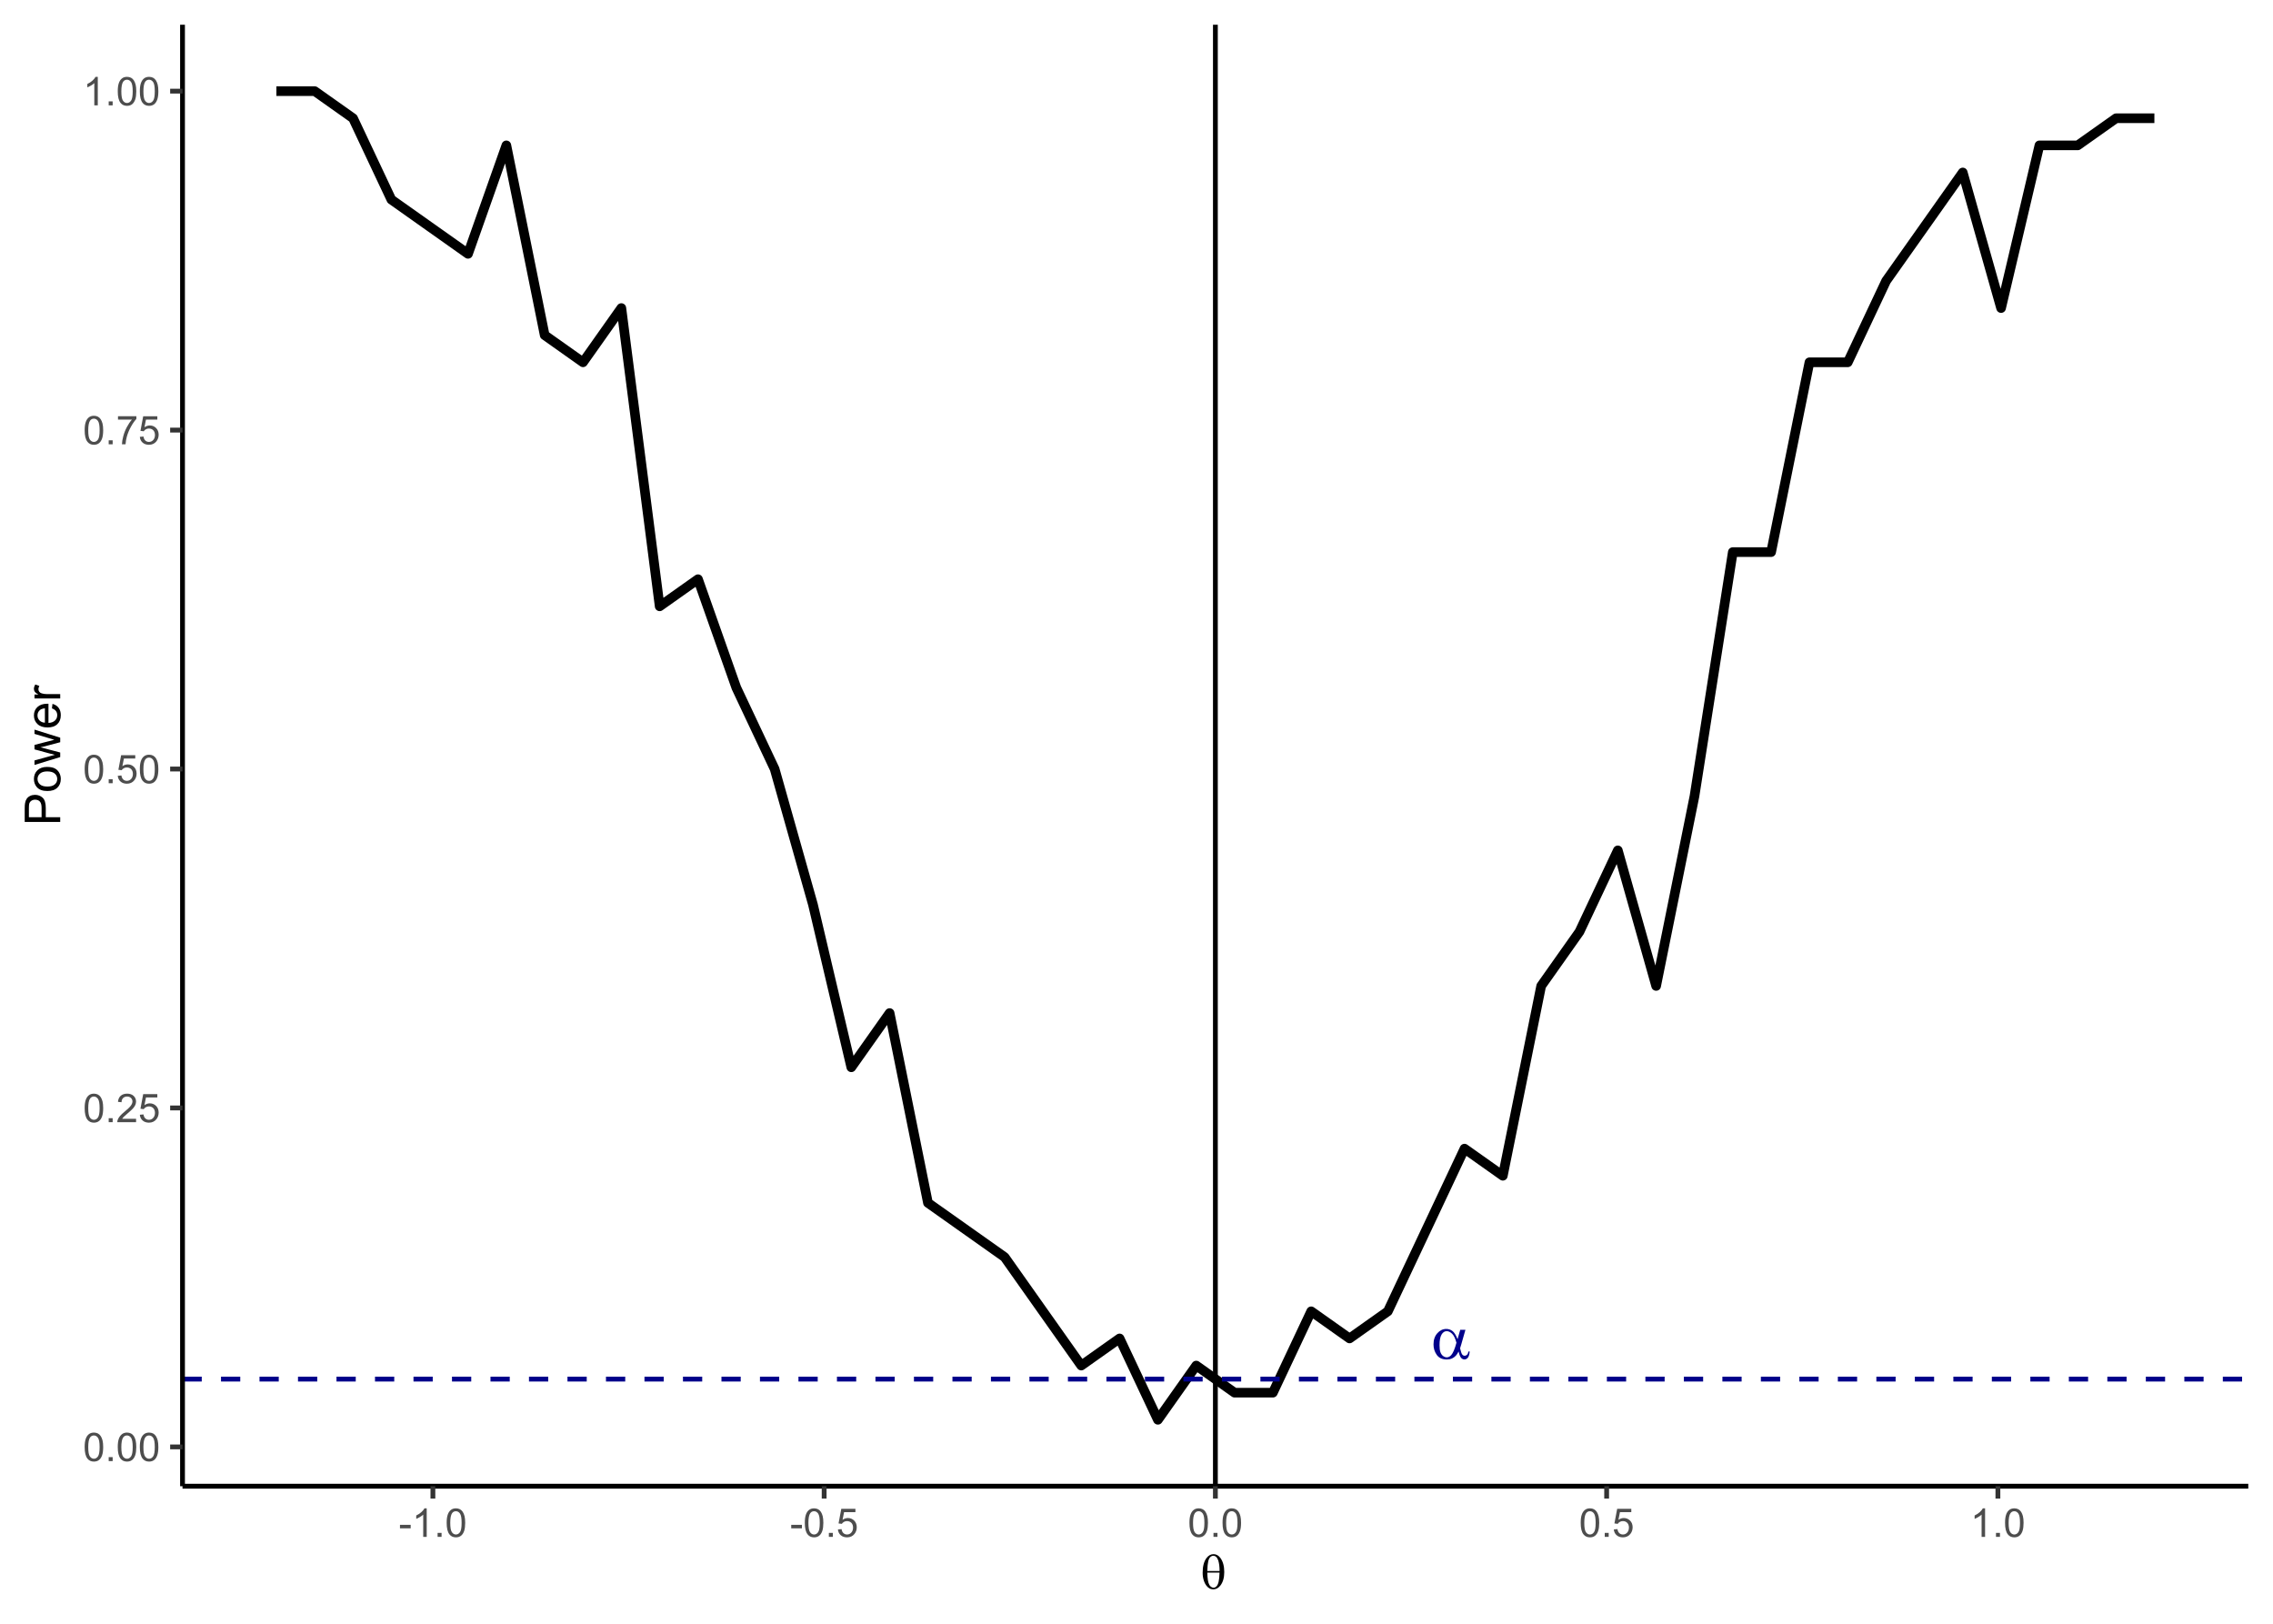
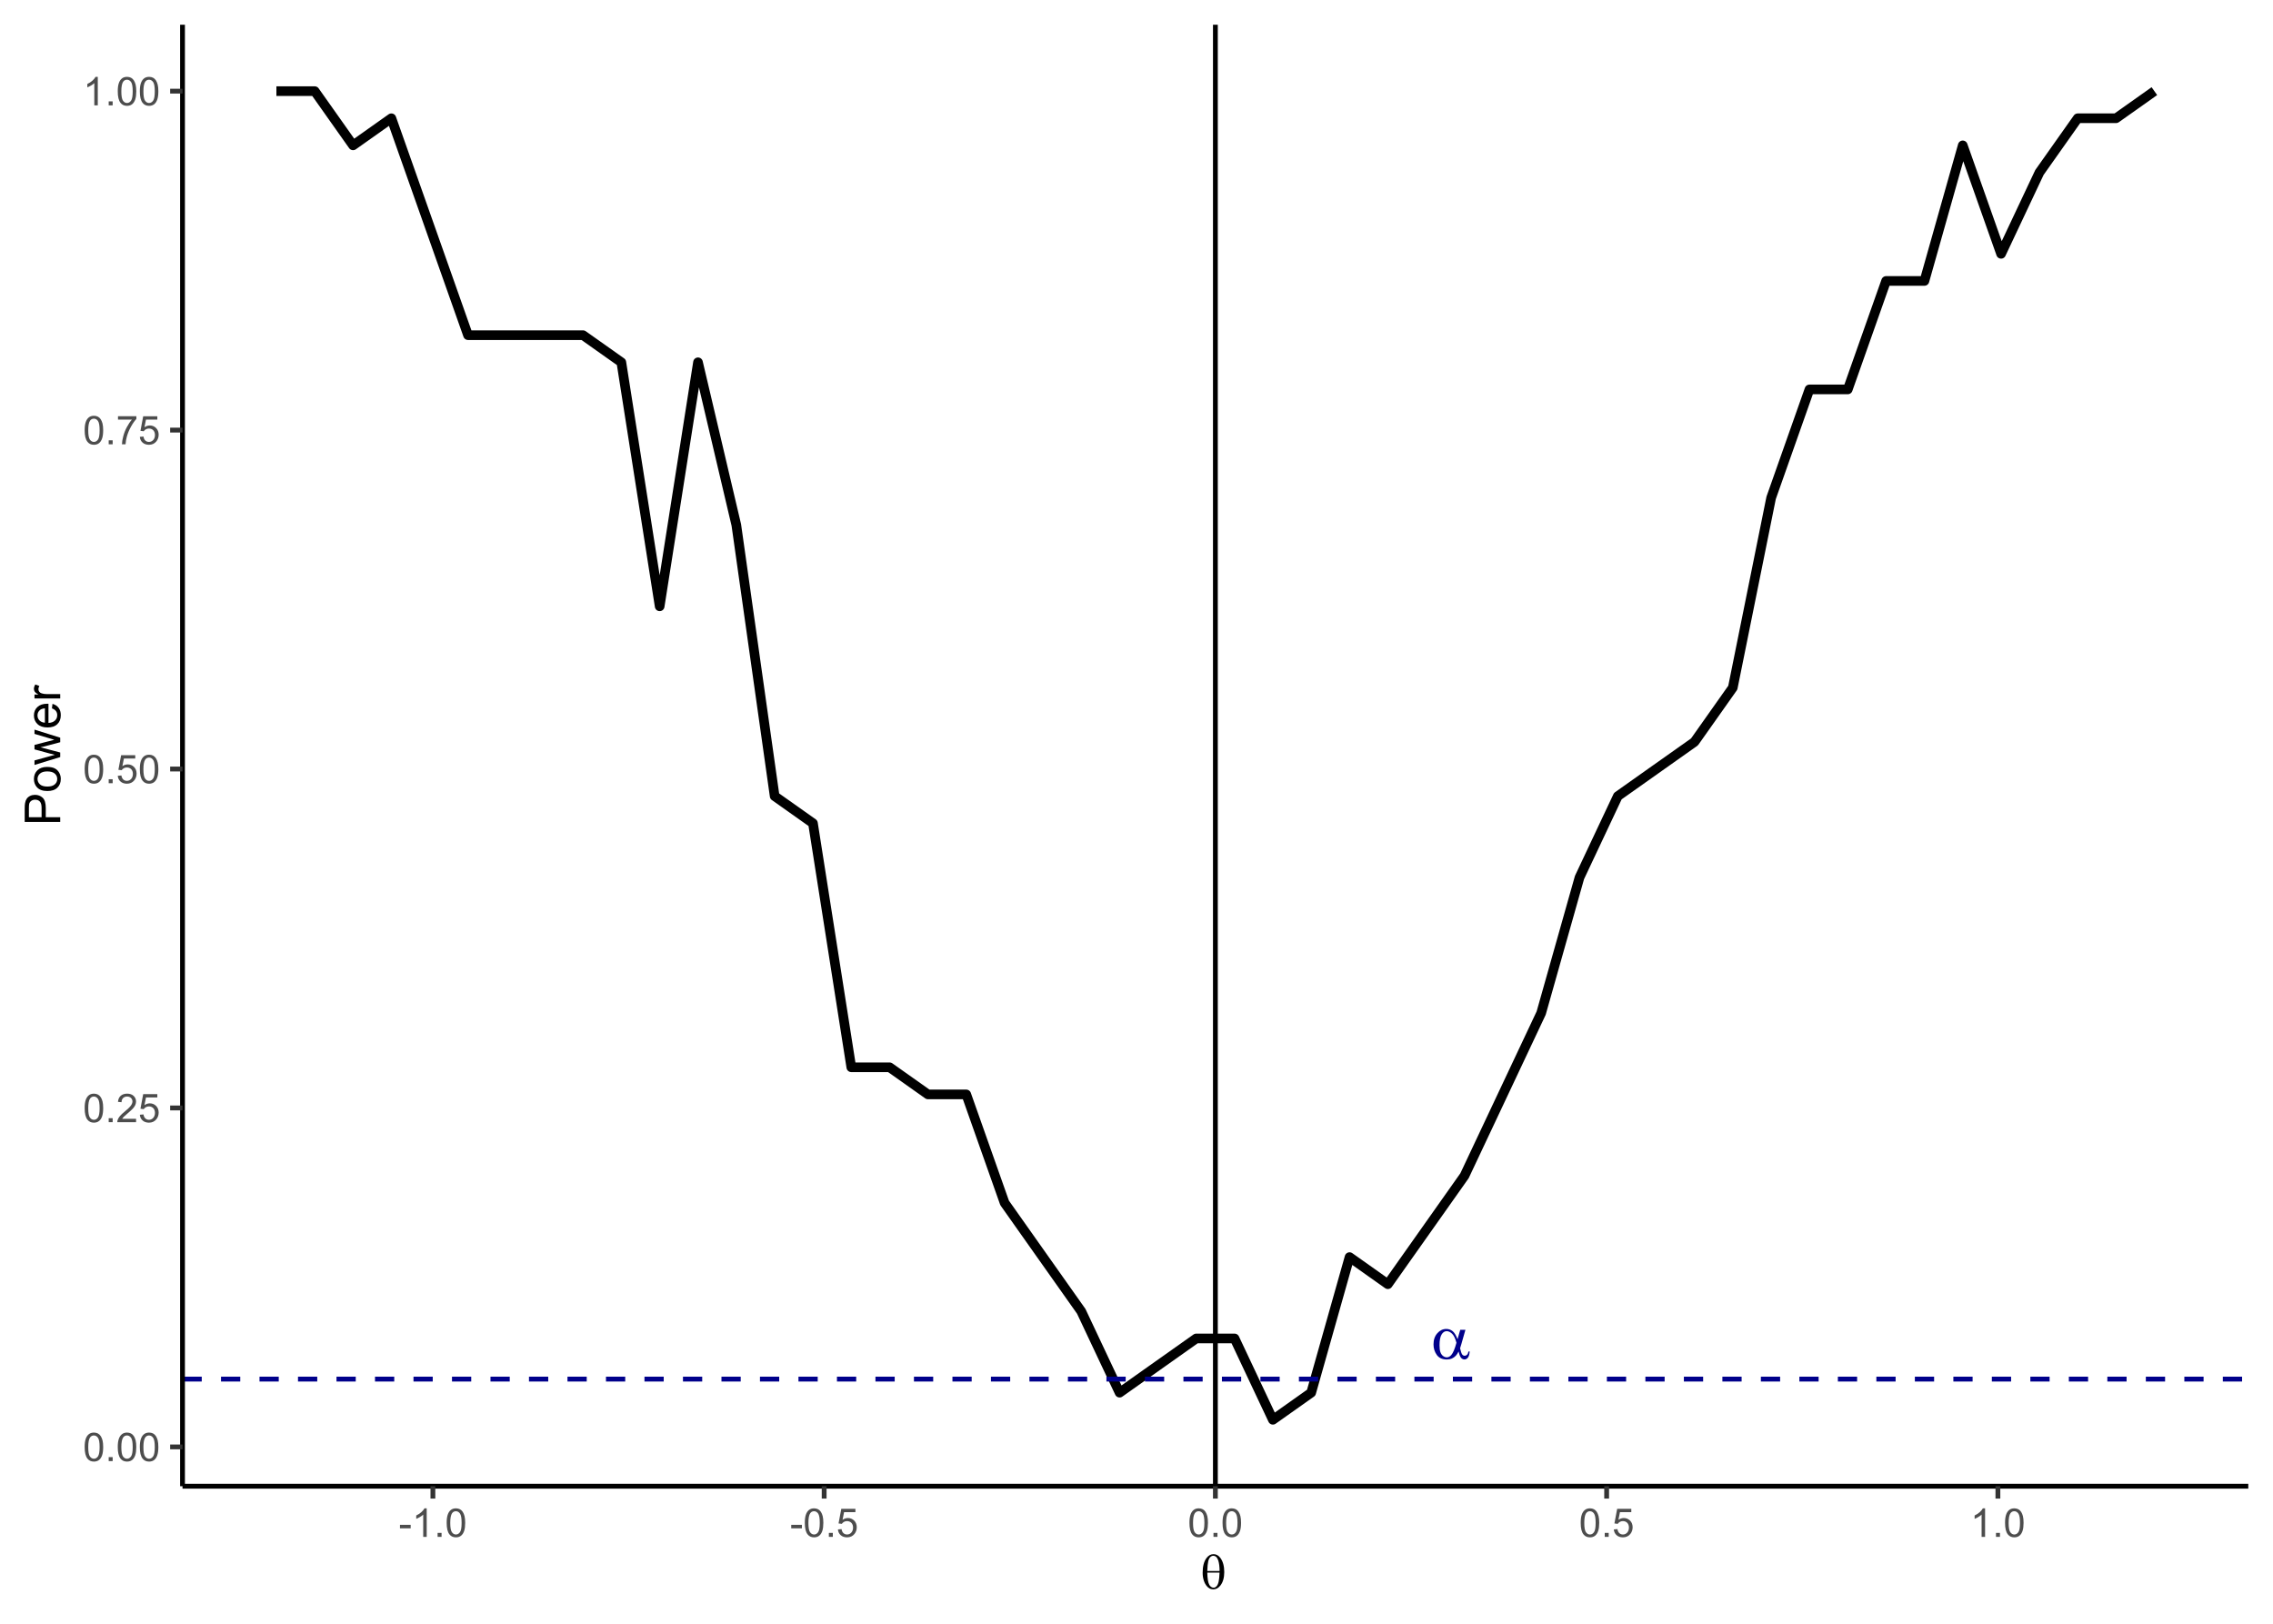
<svg xmlns="http://www.w3.org/2000/svg" xmlns:xlink="http://www.w3.org/1999/xlink" width="504pt" height="360pt" viewBox="0 0 504 360" version="1.1">
  <defs>
    <g>
      <symbol overflow="visible" id="glyph0-0">
        <path style="stroke:none;" d="M 0.715 0 L 0.715 -8.891 L 7.828 -8.891 L 7.828 0 Z M 0.938 -0.223 L 7.605 -0.223 L 7.605 -8.668 L 0.938 -8.668 Z M 0.938 -0.223 " />
      </symbol>
      <symbol overflow="visible" id="glyph0-1">
        <path style="stroke:none;" d="M 6.508 -6.363 L 7.66 -6.363 L 6.758 -3.203 C 6.695 -3 6.602 -2.688 6.473 -2.266 C 6.648 -1.551 6.781 -1.125 6.871 -0.988 C 7.035 -0.73 7.246 -0.602 7.504 -0.605 C 7.688 -0.602 7.859 -0.68 8.016 -0.832 C 8.172 -0.984 8.273 -1.223 8.328 -1.551 L 8.605 -1.551 C 8.539 -0.879 8.398 -0.418 8.184 -0.164 C 7.969 0.086 7.723 0.211 7.441 0.215 C 7.176 0.211 6.934 0.102 6.719 -0.117 C 6.504 -0.34 6.312 -0.816 6.141 -1.551 C 5.938 -1.145 5.738 -0.84 5.543 -0.633 C 5.27 -0.344 4.973 -0.133 4.652 0.008 C 4.332 0.148 3.969 0.223 3.562 0.223 C 2.539 0.223 1.785 -0.117 1.305 -0.797 C 0.82 -1.477 0.578 -2.25 0.582 -3.125 C 0.578 -4.141 0.863 -4.969 1.43 -5.602 C 1.992 -6.234 2.652 -6.551 3.418 -6.551 C 3.941 -6.551 4.406 -6.387 4.812 -6.066 C 5.211 -5.742 5.578 -5.145 5.91 -4.273 Z M 5.668 -3.492 C 5.414 -4.445 5.094 -5.109 4.703 -5.492 C 4.309 -5.867 3.906 -6.059 3.5 -6.059 C 3.043 -6.059 2.668 -5.809 2.367 -5.309 C 2.066 -4.809 1.914 -4.016 1.918 -2.93 C 1.914 -2.285 1.98 -1.777 2.109 -1.414 C 2.238 -1.043 2.434 -0.758 2.695 -0.559 C 2.957 -0.355 3.234 -0.258 3.527 -0.258 C 3.883 -0.258 4.207 -0.422 4.508 -0.75 C 4.906 -1.195 5.293 -2.109 5.668 -3.492 Z M 5.668 -3.492 " />
      </symbol>
      <symbol overflow="visible" id="glyph1-0">
        <path style="stroke:none;" d="M 1.102 0 L 1.102 -5.5 L 5.5 -5.5 L 5.5 0 Z M 1.238 -0.137 L 5.363 -0.137 L 5.363 -5.363 L 1.238 -5.363 Z M 1.238 -0.137 " />
      </symbol>
      <symbol overflow="visible" id="glyph1-1">
        <path style="stroke:none;" d="M 0.367 -3.105 C 0.363 -3.848 0.438 -4.445 0.594 -4.902 C 0.742 -5.355 0.973 -5.707 1.277 -5.953 C 1.578 -6.199 1.957 -6.32 2.418 -6.324 C 2.754 -6.32 3.051 -6.254 3.309 -6.121 C 3.562 -5.984 3.773 -5.789 3.938 -5.531 C 4.102 -5.273 4.23 -4.961 4.328 -4.594 C 4.422 -4.227 4.469 -3.73 4.473 -3.105 C 4.469 -2.367 4.395 -1.77 4.242 -1.316 C 4.09 -0.859 3.863 -0.508 3.562 -0.262 C 3.258 -0.016 2.875 0.105 2.418 0.109 C 1.809 0.105 1.332 -0.109 0.988 -0.547 C 0.57 -1.066 0.363 -1.922 0.367 -3.105 Z M 1.16 -3.105 C 1.16 -2.07 1.281 -1.379 1.523 -1.039 C 1.766 -0.695 2.062 -0.527 2.418 -0.527 C 2.773 -0.527 3.074 -0.699 3.316 -1.043 C 3.559 -1.387 3.68 -2.074 3.68 -3.105 C 3.68 -4.145 3.559 -4.832 3.316 -5.172 C 3.074 -5.512 2.77 -5.684 2.41 -5.684 C 2.051 -5.684 1.77 -5.531 1.559 -5.234 C 1.293 -4.844 1.16 -4.137 1.16 -3.105 Z M 1.16 -3.105 " />
      </symbol>
      <symbol overflow="visible" id="glyph1-2">
        <path style="stroke:none;" d="M 0.801 0 L 0.801 -0.883 L 1.68 -0.883 L 1.68 0 Z M 0.801 0 " />
      </symbol>
      <symbol overflow="visible" id="glyph1-3">
        <path style="stroke:none;" d="M 4.43 -0.742 L 4.43 0 L 0.266 0 C 0.258 -0.188 0.289 -0.367 0.355 -0.539 C 0.461 -0.82 0.629 -1.098 0.863 -1.375 C 1.094 -1.648 1.434 -1.965 1.879 -2.328 C 2.562 -2.887 3.023 -3.332 3.266 -3.664 C 3.5 -3.988 3.621 -4.301 3.625 -4.594 C 3.621 -4.898 3.512 -5.156 3.297 -5.367 C 3.074 -5.578 2.789 -5.684 2.441 -5.684 C 2.066 -5.684 1.77 -5.57 1.547 -5.348 C 1.32 -5.125 1.207 -4.816 1.207 -4.422 L 0.414 -4.504 C 0.465 -5.094 0.668 -5.543 1.027 -5.855 C 1.379 -6.164 1.855 -6.32 2.457 -6.324 C 3.059 -6.32 3.539 -6.152 3.891 -5.82 C 4.242 -5.484 4.418 -5.07 4.422 -4.578 C 4.418 -4.32 4.367 -4.074 4.266 -3.832 C 4.164 -3.59 3.992 -3.332 3.754 -3.062 C 3.512 -2.793 3.113 -2.426 2.562 -1.957 C 2.094 -1.566 1.797 -1.301 1.664 -1.16 C 1.531 -1.02 1.422 -0.879 1.34 -0.742 Z M 4.43 -0.742 " />
      </symbol>
      <symbol overflow="visible" id="glyph1-4">
        <path style="stroke:none;" d="M 0.367 -1.648 L 1.176 -1.719 C 1.234 -1.32 1.375 -1.023 1.594 -0.824 C 1.812 -0.625 2.078 -0.527 2.391 -0.527 C 2.762 -0.527 3.074 -0.668 3.336 -0.949 C 3.59 -1.23 3.719 -1.602 3.723 -2.066 C 3.719 -2.504 3.594 -2.852 3.348 -3.109 C 3.098 -3.363 2.773 -3.492 2.375 -3.492 C 2.125 -3.492 1.902 -3.434 1.703 -3.32 C 1.5 -3.207 1.344 -3.062 1.23 -2.883 L 0.504 -2.977 L 1.113 -6.215 L 4.246 -6.215 L 4.246 -5.473 L 1.73 -5.473 L 1.391 -3.781 C 1.766 -4.039 2.164 -4.172 2.582 -4.176 C 3.129 -4.172 3.594 -3.98 3.973 -3.605 C 4.352 -3.223 4.539 -2.734 4.543 -2.137 C 4.539 -1.562 4.375 -1.07 4.043 -0.656 C 3.637 -0.148 3.086 0.105 2.391 0.109 C 1.816 0.105 1.348 -0.051 0.984 -0.371 C 0.621 -0.691 0.414 -1.117 0.367 -1.648 Z M 0.367 -1.648 " />
      </symbol>
      <symbol overflow="visible" id="glyph1-5">
        <path style="stroke:none;" d="M 0.418 -5.473 L 0.418 -6.219 L 4.496 -6.219 L 4.496 -5.617 C 4.09 -5.188 3.691 -4.621 3.301 -3.914 C 2.902 -3.203 2.602 -2.473 2.391 -1.73 C 2.234 -1.199 2.133 -0.625 2.094 0 L 1.297 0 C 1.305 -0.492 1.402 -1.09 1.59 -1.793 C 1.773 -2.496 2.043 -3.172 2.391 -3.824 C 2.738 -4.477 3.109 -5.027 3.504 -5.473 Z M 0.418 -5.473 " />
      </symbol>
      <symbol overflow="visible" id="glyph1-6">
        <path style="stroke:none;" d="M 3.277 0 L 2.504 0 L 2.504 -4.93 C 2.316 -4.75 2.074 -4.574 1.773 -4.395 C 1.469 -4.215 1.195 -4.082 0.957 -3.996 L 0.957 -4.742 C 1.387 -4.941 1.766 -5.188 2.09 -5.48 C 2.414 -5.77 2.645 -6.051 2.781 -6.324 L 3.277 -6.324 Z M 3.277 0 " />
      </symbol>
      <symbol overflow="visible" id="glyph1-7">
        <path style="stroke:none;" d="M 0.281 -1.891 L 0.281 -2.668 L 2.656 -2.668 L 2.656 -1.891 Z M 0.281 -1.891 " />
      </symbol>
      <symbol overflow="visible" id="glyph2-0">
        <path style="stroke:none;" d="M 0.555 0 L 0.555 -6.875 L 6.055 -6.875 L 6.055 0 Z M 0.727 -0.172 L 5.883 -0.172 L 5.883 -6.703 L 0.727 -6.703 Z M 0.727 -0.172 " />
      </symbol>
      <symbol overflow="visible" id="glyph2-1">
        <path style="stroke:none;" d="M 0.477 -3.52 C 0.473 -4.926 0.762 -6.012 1.336 -6.777 C 1.77 -7.348 2.289 -7.633 2.895 -7.637 C 3.48 -7.633 3.98 -7.359 4.398 -6.812 C 4.977 -6.039 5.266 -4.992 5.27 -3.668 C 5.266 -2.406 4.98 -1.41 4.414 -0.684 C 3.969 -0.117 3.449 0.164 2.848 0.168 C 2.52 0.164 2.219 0.09 1.953 -0.066 C 1.68 -0.223 1.441 -0.453 1.238 -0.75 C 1.027 -1.047 0.871 -1.359 0.762 -1.695 C 0.57 -2.266 0.473 -2.875 0.477 -3.52 Z M 4.234 -3.898 C 4.227 -4.828 4.137 -5.578 3.965 -6.148 C 3.824 -6.578 3.645 -6.891 3.422 -7.078 C 3.258 -7.211 3.066 -7.277 2.852 -7.281 C 2.605 -7.277 2.383 -7.184 2.18 -6.996 C 1.977 -6.809 1.82 -6.492 1.715 -6.047 C 1.609 -5.602 1.539 -4.883 1.504 -3.898 Z M 1.504 -3.547 C 1.516 -2.906 1.562 -2.336 1.648 -1.828 C 1.707 -1.438 1.812 -1.098 1.965 -0.816 C 2.051 -0.641 2.184 -0.496 2.359 -0.379 C 2.527 -0.258 2.711 -0.199 2.91 -0.199 C 3.137 -0.199 3.355 -0.305 3.562 -0.52 C 3.766 -0.734 3.918 -1.082 4.027 -1.559 C 4.129 -2.035 4.195 -2.695 4.223 -3.547 Z M 1.504 -3.547 " />
      </symbol>
      <symbol overflow="visible" id="glyph3-0">
        <path style="stroke:none;" d="M 0 -1.375 L -6.875 -1.375 L -6.875 -6.875 L 0 -6.875 Z M -0.172 -1.547 L -0.172 -6.703 L -6.703 -6.703 L -6.703 -1.547 Z M -0.172 -1.547 " />
      </symbol>
      <symbol overflow="visible" id="glyph3-1">
        <path style="stroke:none;" d="M 0 -0.848 L -7.875 -0.848 L -7.875 -3.82 C -7.875 -4.34 -7.848 -4.738 -7.797 -5.016 C -7.73 -5.402 -7.609 -5.727 -7.43 -5.988 C -7.25 -6.25 -6.996 -6.461 -6.672 -6.621 C -6.344 -6.777 -5.984 -6.855 -5.598 -6.859 C -4.926 -6.855 -4.359 -6.641 -3.895 -6.219 C -3.43 -5.789 -3.199 -5.02 -3.199 -3.91 L -3.203 -1.891 L 0 -1.891 Z M -4.129 -1.891 L -4.129 -3.926 C -4.125 -4.598 -4.25 -5.074 -4.504 -5.359 C -4.754 -5.641 -5.105 -5.781 -5.562 -5.785 C -5.891 -5.781 -6.176 -5.699 -6.41 -5.535 C -6.645 -5.367 -6.797 -5.148 -6.875 -4.875 C -6.918 -4.699 -6.941 -4.375 -6.945 -3.906 L -6.945 -1.891 Z M -4.129 -1.891 " />
      </symbol>
      <symbol overflow="visible" id="glyph3-2">
        <path style="stroke:none;" d="M -2.852 -0.367 C -3.906 -0.363 -4.688 -0.656 -5.199 -1.246 C -5.617 -1.734 -5.828 -2.332 -5.832 -3.039 C -5.828 -3.82 -5.574 -4.461 -5.062 -4.961 C -4.547 -5.457 -3.836 -5.707 -2.934 -5.711 C -2.195 -5.707 -1.617 -5.598 -1.199 -5.379 C -0.777 -5.156 -0.449 -4.832 -0.219 -4.414 C 0.016 -3.992 0.129 -3.535 0.129 -3.039 C 0.129 -2.238 -0.125 -1.594 -0.637 -1.105 C -1.148 -0.609 -1.887 -0.363 -2.852 -0.367 Z M -2.852 -1.359 C -2.121 -1.359 -1.574 -1.516 -1.211 -1.836 C -0.844 -2.152 -0.66 -2.555 -0.664 -3.039 C -0.66 -3.516 -0.844 -3.914 -1.211 -4.234 C -1.574 -4.551 -2.133 -4.711 -2.883 -4.715 C -3.586 -4.711 -4.117 -4.551 -4.484 -4.234 C -4.844 -3.91 -5.027 -3.512 -5.031 -3.039 C -5.027 -2.555 -4.848 -2.152 -4.488 -1.836 C -4.129 -1.516 -3.582 -1.359 -2.852 -1.359 Z M -2.852 -1.359 " />
      </symbol>
      <symbol overflow="visible" id="glyph3-3">
        <path style="stroke:none;" d="M 0 -1.777 L -5.703 -0.031 L -5.703 -1.031 L -2.41 -1.938 L -1.188 -2.277 C -1.246 -2.289 -1.637 -2.387 -2.363 -2.574 L -5.703 -3.48 L -5.703 -4.473 L -2.395 -5.328 L -1.305 -5.613 L -2.406 -5.941 L -5.703 -6.918 L -5.703 -7.859 L 0 -6.074 L 0 -5.07 L -3.414 -4.164 L -4.387 -3.941 L 0 -2.789 Z M 0 -1.777 " />
      </symbol>
      <symbol overflow="visible" id="glyph3-4">
        <path style="stroke:none;" d="M -1.836 -4.629 L -1.715 -5.629 C -1.125 -5.469 -0.672 -5.176 -0.352 -4.75 C -0.031 -4.324 0.129 -3.781 0.129 -3.121 C 0.129 -2.281 -0.125 -1.617 -0.641 -1.133 C -1.152 -0.641 -1.875 -0.398 -2.805 -0.402 C -3.762 -0.398 -4.504 -0.645 -5.035 -1.145 C -5.562 -1.637 -5.828 -2.277 -5.832 -3.066 C -5.828 -3.824 -5.57 -4.449 -5.051 -4.934 C -4.531 -5.418 -3.801 -5.66 -2.863 -5.66 C -2.805 -5.66 -2.719 -5.656 -2.605 -5.656 L -2.605 -1.402 C -1.977 -1.434 -1.496 -1.613 -1.164 -1.934 C -0.828 -2.25 -0.66 -2.645 -0.664 -3.125 C -0.66 -3.477 -0.754 -3.781 -0.941 -4.031 C -1.125 -4.281 -1.422 -4.48 -1.836 -4.629 Z M -3.398 -1.457 L -3.398 -4.641 C -3.879 -4.598 -4.238 -4.473 -4.48 -4.273 C -4.852 -3.961 -5.039 -3.562 -5.039 -3.078 C -5.039 -2.629 -4.891 -2.258 -4.594 -1.957 C -4.297 -1.652 -3.898 -1.484 -3.398 -1.457 Z M -3.398 -1.457 " />
      </symbol>
      <symbol overflow="visible" id="glyph3-5">
        <path style="stroke:none;" d="M 0 -0.715 L -5.703 -0.715 L -5.703 -1.586 L -4.84 -1.586 C -5.242 -1.805 -5.508 -2.008 -5.637 -2.199 C -5.766 -2.383 -5.828 -2.59 -5.832 -2.82 C -5.828 -3.141 -5.727 -3.473 -5.523 -3.812 L -4.625 -3.48 C -4.762 -3.242 -4.832 -3.004 -4.836 -2.773 C -4.832 -2.555 -4.77 -2.363 -4.645 -2.199 C -4.516 -2.027 -4.34 -1.91 -4.113 -1.844 C -3.77 -1.73 -3.391 -1.676 -2.984 -1.68 L 0 -1.68 Z M 0 -0.715 " />
      </symbol>
    </g>
    <clipPath id="clip1">
      <path d="M 40.469 5.48 L 498.523 5.48 L 498.523 329.508 L 40.469 329.508 Z M 40.469 5.48 " />
    </clipPath>
    <clipPath id="clip2">
      <path d="M 40.469 305 L 498.523 305 L 498.523 307 L 40.469 307 Z M 40.469 305 " />
    </clipPath>
    <clipPath id="clip3">
      <path d="M 268 5.48 L 271 5.48 L 271 329.508 L 268 329.508 Z M 268 5.48 " />
    </clipPath>
  </defs>
  <g id="surface39">
    <rect x="0" y="0" width="504" height="360" style="fill:rgb(100%,100%,100%);fill-opacity:1;stroke:none;" />
    <rect x="0" y="0" width="504" height="360" style="fill:rgb(100%,100%,100%);fill-opacity:1;stroke:none;" />
    <path style="fill:none;stroke-width:1.067;stroke-linecap:round;stroke-linejoin:round;stroke:rgb(100%,100%,100%);stroke-opacity:1;stroke-miterlimit:10;" d="M 0 360 L 504 360 L 504 0 L 0 0 Z M 0 360 " />
    <g clip-path="url(#clip1)" clip-rule="nonzero">
      <path style=" stroke:none;fill-rule:nonzero;fill:rgb(100%,100%,100%);fill-opacity:1;" d="M 40.469 329.508 L 498.523 329.508 L 498.523 5.48 L 40.469 5.48 Z M 40.469 329.508 " />
    </g>
-     <path style="fill:none;stroke-width:2.134;stroke-linecap:butt;stroke-linejoin:round;stroke:rgb(0%,0%,0%);stroke-opacity:1;stroke-miterlimit:10;" d="M 61.289 20.207 L 69.785 20.207 L 78.285 26.219 L 86.781 44.254 L 95.281 50.266 L 103.777 56.277 L 112.277 32.23 L 120.773 74.312 L 129.273 80.324 L 137.773 68.301 L 146.27 134.43 L 154.77 128.418 L 163.266 152.465 L 171.766 170.5 L 180.262 200.559 L 188.762 236.629 L 197.258 224.605 L 205.758 266.688 L 214.254 272.699 L 222.754 278.711 L 231.25 290.734 L 239.75 302.758 L 248.25 296.746 L 256.746 314.781 L 265.246 302.758 L 273.742 308.77 L 282.242 308.77 L 290.738 290.734 L 299.238 296.746 L 307.734 290.734 L 316.234 272.699 L 324.73 254.664 L 333.23 260.676 L 341.73 218.594 L 350.227 206.57 L 358.727 188.535 L 367.223 218.594 L 375.723 176.512 L 384.219 122.406 L 392.719 122.406 L 401.215 80.324 L 409.715 80.324 L 418.211 62.289 L 426.711 50.266 L 435.207 38.242 L 443.707 68.301 L 452.207 32.23 L 460.703 32.23 L 469.203 26.219 L 477.699 26.219 " />
+     <path style="fill:none;stroke-width:2.134;stroke-linecap:butt;stroke-linejoin:round;stroke:rgb(0%,0%,0%);stroke-opacity:1;stroke-miterlimit:10;" d="M 61.289 20.207 L 69.785 20.207 L 78.285 32.23 L 86.781 26.219 L 95.281 50.266 L 103.777 74.312 L 129.273 74.312 L 137.773 80.324 L 146.27 134.43 L 154.77 80.324 L 163.266 116.395 L 171.766 176.512 L 180.262 182.523 L 188.762 236.629 L 197.258 236.629 L 205.758 242.641 L 214.254 242.641 L 222.754 266.688 L 231.25 278.711 L 239.75 290.734 L 248.25 308.77 L 256.746 302.758 L 265.246 296.746 L 273.742 296.746 L 282.242 314.781 L 290.738 308.77 L 299.238 278.711 L 307.734 284.723 L 316.234 272.699 L 324.73 260.676 L 341.73 224.605 L 350.227 194.547 L 358.727 176.512 L 367.223 170.5 L 375.723 164.488 L 384.219 152.465 L 392.719 110.383 L 401.215 86.336 L 409.715 86.336 L 418.211 62.289 L 426.711 62.289 L 435.207 32.23 L 443.707 56.277 L 452.207 38.242 L 460.703 26.219 L 469.203 26.219 L 477.699 20.207 " />
    <g clip-path="url(#clip2)" clip-rule="nonzero">
      <path style="fill:none;stroke-width:1.067;stroke-linecap:butt;stroke-linejoin:round;stroke:rgb(0%,0%,54.51%);stroke-opacity:1;stroke-dasharray:4.268,4.268;stroke-miterlimit:10;" d="M 40.469 305.762 L 498.52 305.762 " />
    </g>
    <g clip-path="url(#clip3)" clip-rule="nonzero">
      <path style="fill:none;stroke-width:1.067;stroke-linecap:butt;stroke-linejoin:round;stroke:rgb(0%,0%,0%);stroke-opacity:1;stroke-miterlimit:10;" d="M 269.492 329.508 L 269.492 5.48 " />
    </g>
    <g style="fill:rgb(0%,0%,54.51%);fill-opacity:1;">
      <use xlink:href="#glyph0-1" x="317.277" y="301.191" />
    </g>
    <path style="fill:none;stroke-width:1.067;stroke-linecap:butt;stroke-linejoin:round;stroke:rgb(0%,0%,0%);stroke-opacity:1;stroke-miterlimit:10;" d="M 40.469 329.508 L 40.469 5.48 " />
    <g style="fill:rgb(30.196%,30.196%,30.196%);fill-opacity:1;">
      <use xlink:href="#glyph1-1" x="18.406" y="323.941" />
      <use xlink:href="#glyph1-2" x="23.3" y="323.941" />
      <use xlink:href="#glyph1-1" x="25.745" y="323.941" />
      <use xlink:href="#glyph1-1" x="30.639" y="323.941" />
    </g>
    <g style="fill:rgb(30.196%,30.196%,30.196%);fill-opacity:1;">
      <use xlink:href="#glyph1-1" x="18.406" y="248.797" />
      <use xlink:href="#glyph1-2" x="23.3" y="248.797" />
      <use xlink:href="#glyph1-3" x="25.745" y="248.797" />
      <use xlink:href="#glyph1-4" x="30.639" y="248.797" />
    </g>
    <g style="fill:rgb(30.196%,30.196%,30.196%);fill-opacity:1;">
      <use xlink:href="#glyph1-1" x="18.406" y="173.648" />
      <use xlink:href="#glyph1-2" x="23.3" y="173.648" />
      <use xlink:href="#glyph1-4" x="25.745" y="173.648" />
      <use xlink:href="#glyph1-1" x="30.639" y="173.648" />
    </g>
    <g style="fill:rgb(30.196%,30.196%,30.196%);fill-opacity:1;">
      <use xlink:href="#glyph1-1" x="18.406" y="98.504" />
      <use xlink:href="#glyph1-2" x="23.3" y="98.504" />
      <use xlink:href="#glyph1-5" x="25.745" y="98.504" />
      <use xlink:href="#glyph1-4" x="30.639" y="98.504" />
    </g>
    <g style="fill:rgb(30.196%,30.196%,30.196%);fill-opacity:1;">
      <use xlink:href="#glyph1-6" x="18.406" y="23.359" />
      <use xlink:href="#glyph1-2" x="23.3" y="23.359" />
      <use xlink:href="#glyph1-1" x="25.745" y="23.359" />
      <use xlink:href="#glyph1-1" x="30.639" y="23.359" />
    </g>
    <path style="fill:none;stroke-width:1.067;stroke-linecap:butt;stroke-linejoin:round;stroke:rgb(20%,20%,20%);stroke-opacity:1;stroke-miterlimit:10;" d="M 37.727 320.793 L 40.469 320.793 " />
    <path style="fill:none;stroke-width:1.067;stroke-linecap:butt;stroke-linejoin:round;stroke:rgb(20%,20%,20%);stroke-opacity:1;stroke-miterlimit:10;" d="M 37.727 245.645 L 40.469 245.645 " />
    <path style="fill:none;stroke-width:1.067;stroke-linecap:butt;stroke-linejoin:round;stroke:rgb(20%,20%,20%);stroke-opacity:1;stroke-miterlimit:10;" d="M 37.727 170.5 L 40.469 170.5 " />
    <path style="fill:none;stroke-width:1.067;stroke-linecap:butt;stroke-linejoin:round;stroke:rgb(20%,20%,20%);stroke-opacity:1;stroke-miterlimit:10;" d="M 37.727 95.355 L 40.469 95.355 " />
    <path style="fill:none;stroke-width:1.067;stroke-linecap:butt;stroke-linejoin:round;stroke:rgb(20%,20%,20%);stroke-opacity:1;stroke-miterlimit:10;" d="M 37.727 20.207 L 40.469 20.207 " />
    <path style="fill:none;stroke-width:1.067;stroke-linecap:butt;stroke-linejoin:round;stroke:rgb(0%,0%,0%);stroke-opacity:1;stroke-miterlimit:10;" d="M 40.469 329.508 L 498.52 329.508 " />
    <path style="fill:none;stroke-width:1.067;stroke-linecap:butt;stroke-linejoin:round;stroke:rgb(20%,20%,20%);stroke-opacity:1;stroke-miterlimit:10;" d="M 95.988 332.246 L 95.988 329.508 " />
    <path style="fill:none;stroke-width:1.067;stroke-linecap:butt;stroke-linejoin:round;stroke:rgb(20%,20%,20%);stroke-opacity:1;stroke-miterlimit:10;" d="M 182.742 332.246 L 182.742 329.508 " />
    <path style="fill:none;stroke-width:1.067;stroke-linecap:butt;stroke-linejoin:round;stroke:rgb(20%,20%,20%);stroke-opacity:1;stroke-miterlimit:10;" d="M 269.492 332.246 L 269.492 329.508 " />
    <path style="fill:none;stroke-width:1.067;stroke-linecap:butt;stroke-linejoin:round;stroke:rgb(20%,20%,20%);stroke-opacity:1;stroke-miterlimit:10;" d="M 356.246 332.246 L 356.246 329.508 " />
    <path style="fill:none;stroke-width:1.067;stroke-linecap:butt;stroke-linejoin:round;stroke:rgb(20%,20%,20%);stroke-opacity:1;stroke-miterlimit:10;" d="M 443 332.246 L 443 329.508 " />
    <g style="fill:rgb(30.196%,30.196%,30.196%);fill-opacity:1;">
      <use xlink:href="#glyph1-7" x="88.406" y="340.738" />
      <use xlink:href="#glyph1-6" x="91.337" y="340.738" />
      <use xlink:href="#glyph1-2" x="96.231" y="340.738" />
      <use xlink:href="#glyph1-1" x="98.676" y="340.738" />
    </g>
    <g style="fill:rgb(30.196%,30.196%,30.196%);fill-opacity:1;">
      <use xlink:href="#glyph1-7" x="175.16" y="340.738" />
      <use xlink:href="#glyph1-1" x="178.091" y="340.738" />
      <use xlink:href="#glyph1-2" x="182.985" y="340.738" />
      <use xlink:href="#glyph1-4" x="185.43" y="340.738" />
    </g>
    <g style="fill:rgb(30.196%,30.196%,30.196%);fill-opacity:1;">
      <use xlink:href="#glyph1-1" x="263.375" y="340.738" />
      <use xlink:href="#glyph1-2" x="268.269" y="340.738" />
      <use xlink:href="#glyph1-1" x="270.714" y="340.738" />
    </g>
    <g style="fill:rgb(30.196%,30.196%,30.196%);fill-opacity:1;">
      <use xlink:href="#glyph1-1" x="350.129" y="340.738" />
      <use xlink:href="#glyph1-2" x="355.023" y="340.738" />
      <use xlink:href="#glyph1-4" x="357.468" y="340.738" />
    </g>
    <g style="fill:rgb(30.196%,30.196%,30.196%);fill-opacity:1;">
      <use xlink:href="#glyph1-6" x="436.883" y="340.738" />
      <use xlink:href="#glyph1-2" x="441.777" y="340.738" />
      <use xlink:href="#glyph1-1" x="444.222" y="340.738" />
    </g>
    <g style="fill:rgb(0%,0%,0%);fill-opacity:1;">
      <use xlink:href="#glyph2-1" x="266.191" y="352.207" />
    </g>
    <g style="fill:rgb(0%,0%,0%);fill-opacity:1;">
      <use xlink:href="#glyph3-1" x="13.352" y="183.082" />
      <use xlink:href="#glyph3-2" x="13.352" y="175.745" />
      <use xlink:href="#glyph3-3" x="13.352" y="169.627" />
      <use xlink:href="#glyph3-4" x="13.352" y="161.684" />
      <use xlink:href="#glyph3-5" x="13.352" y="155.566" />
    </g>
  </g>
</svg>
